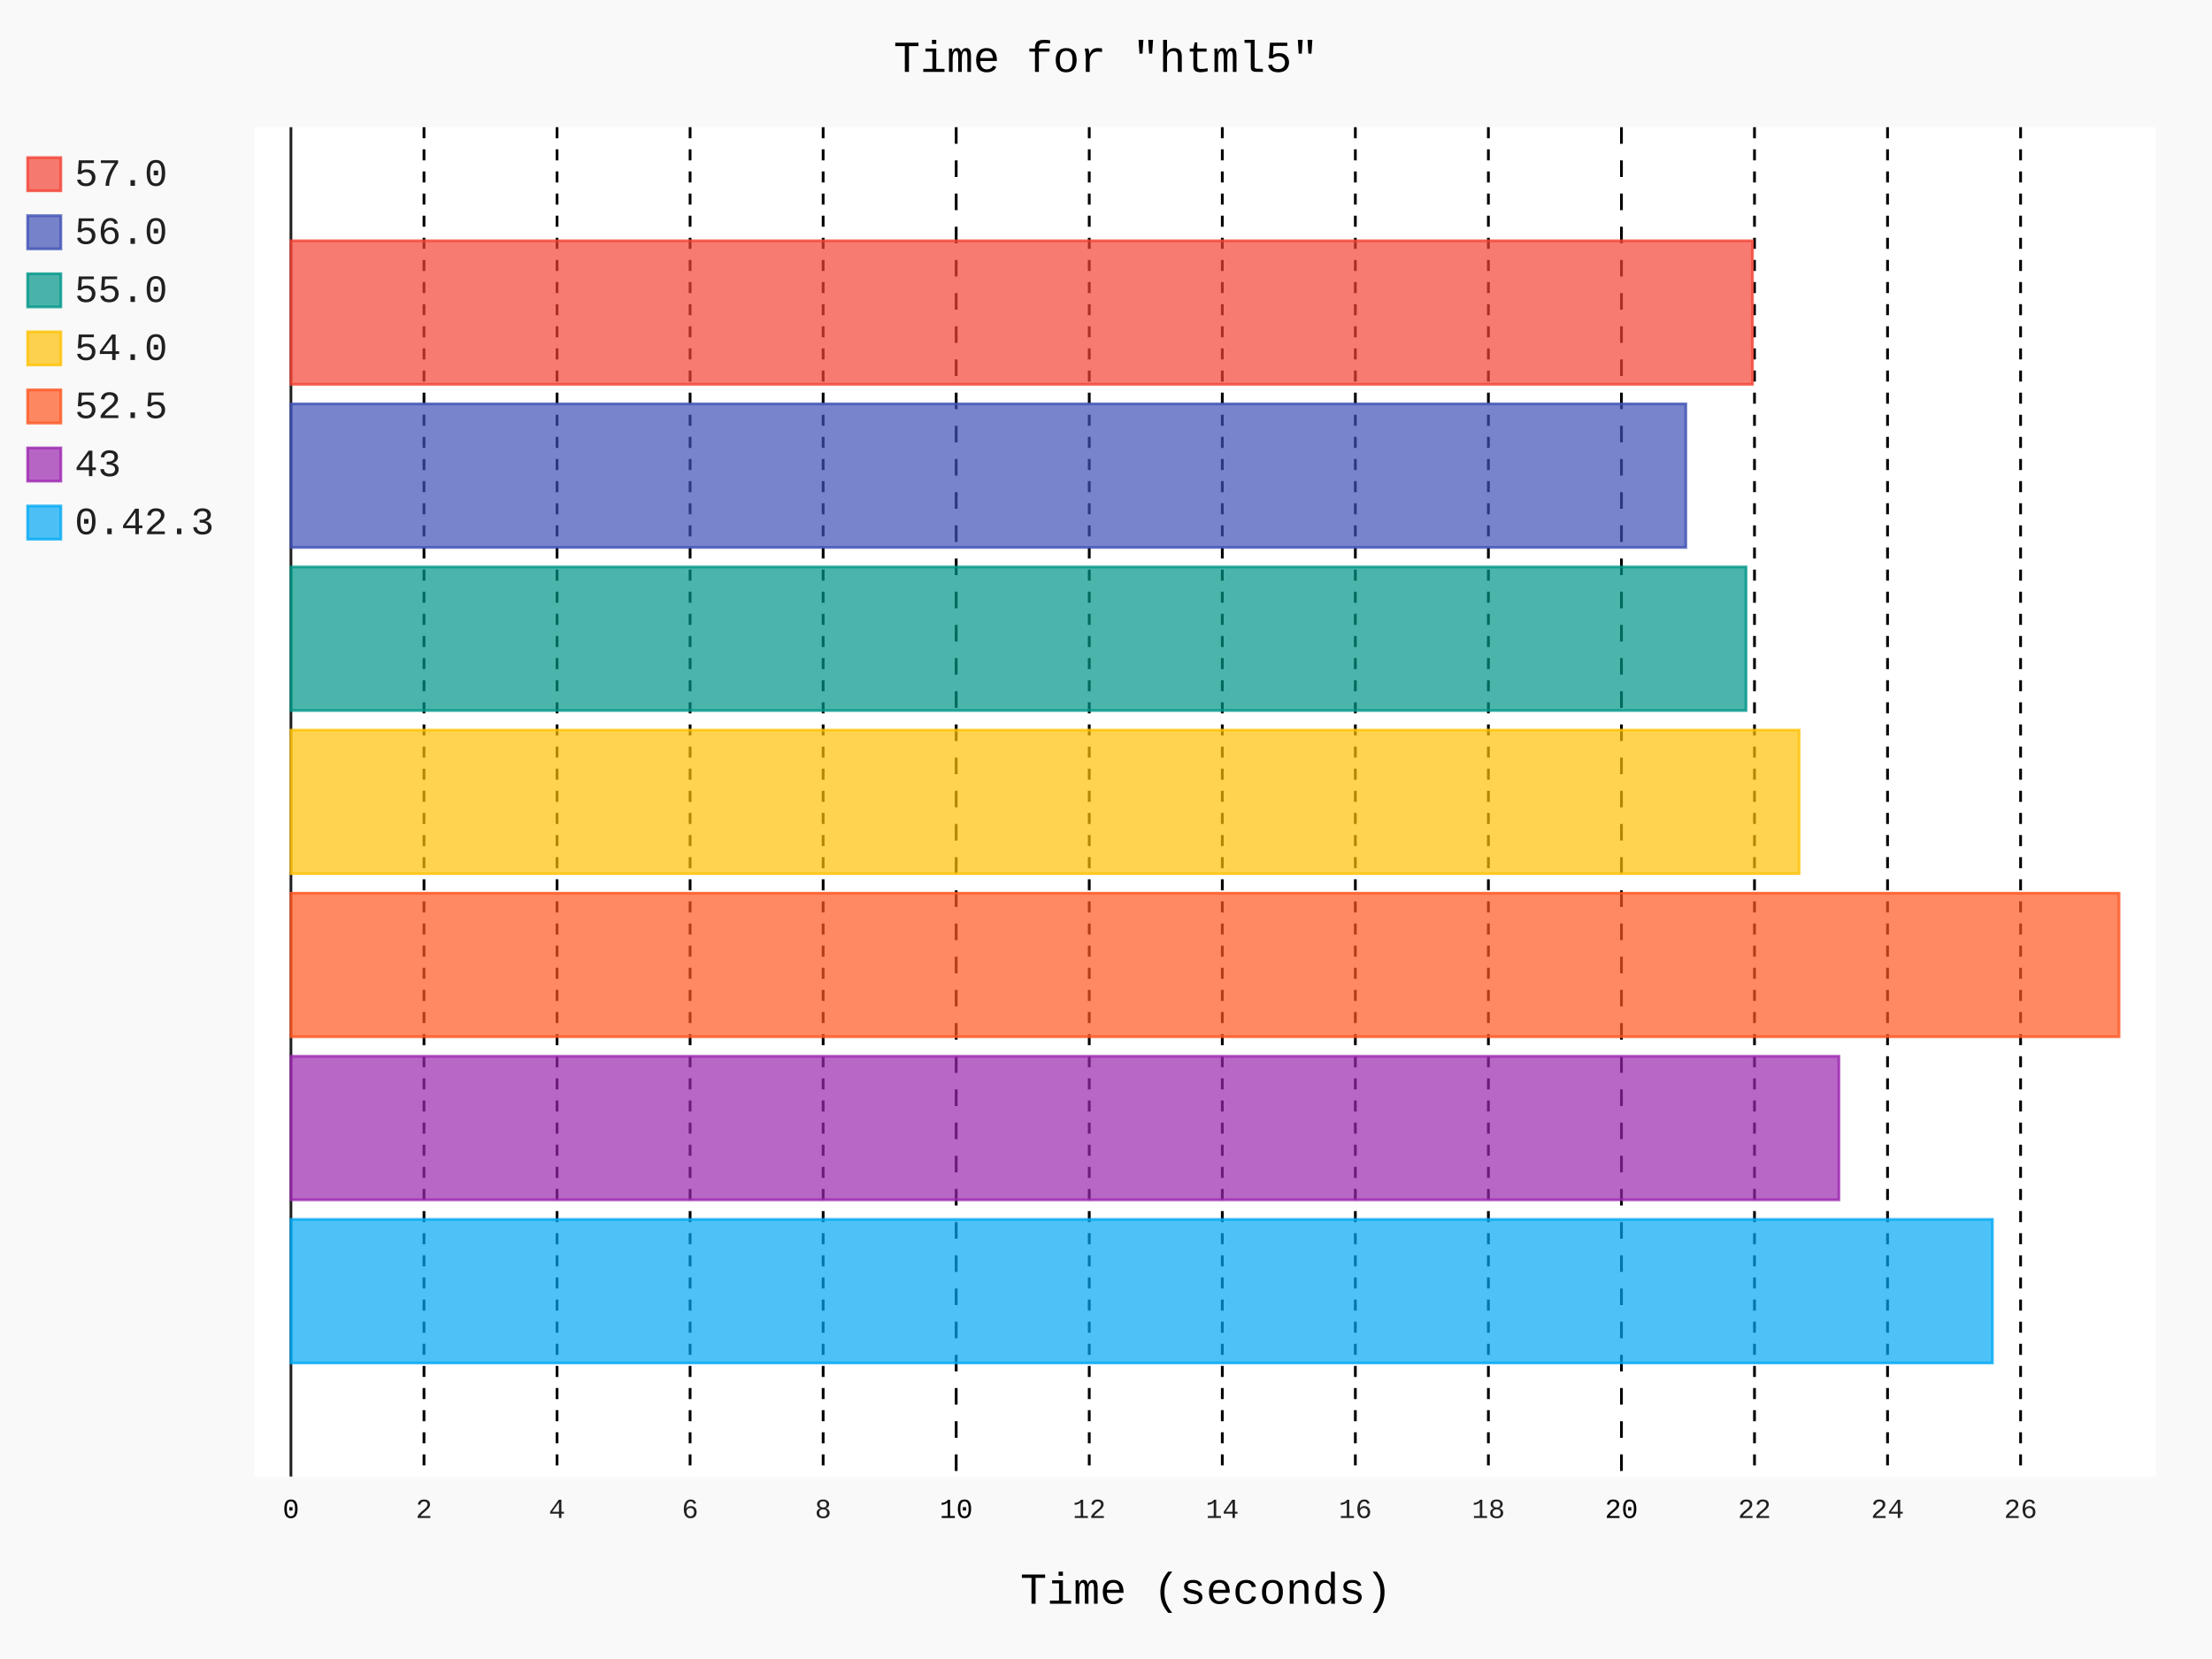
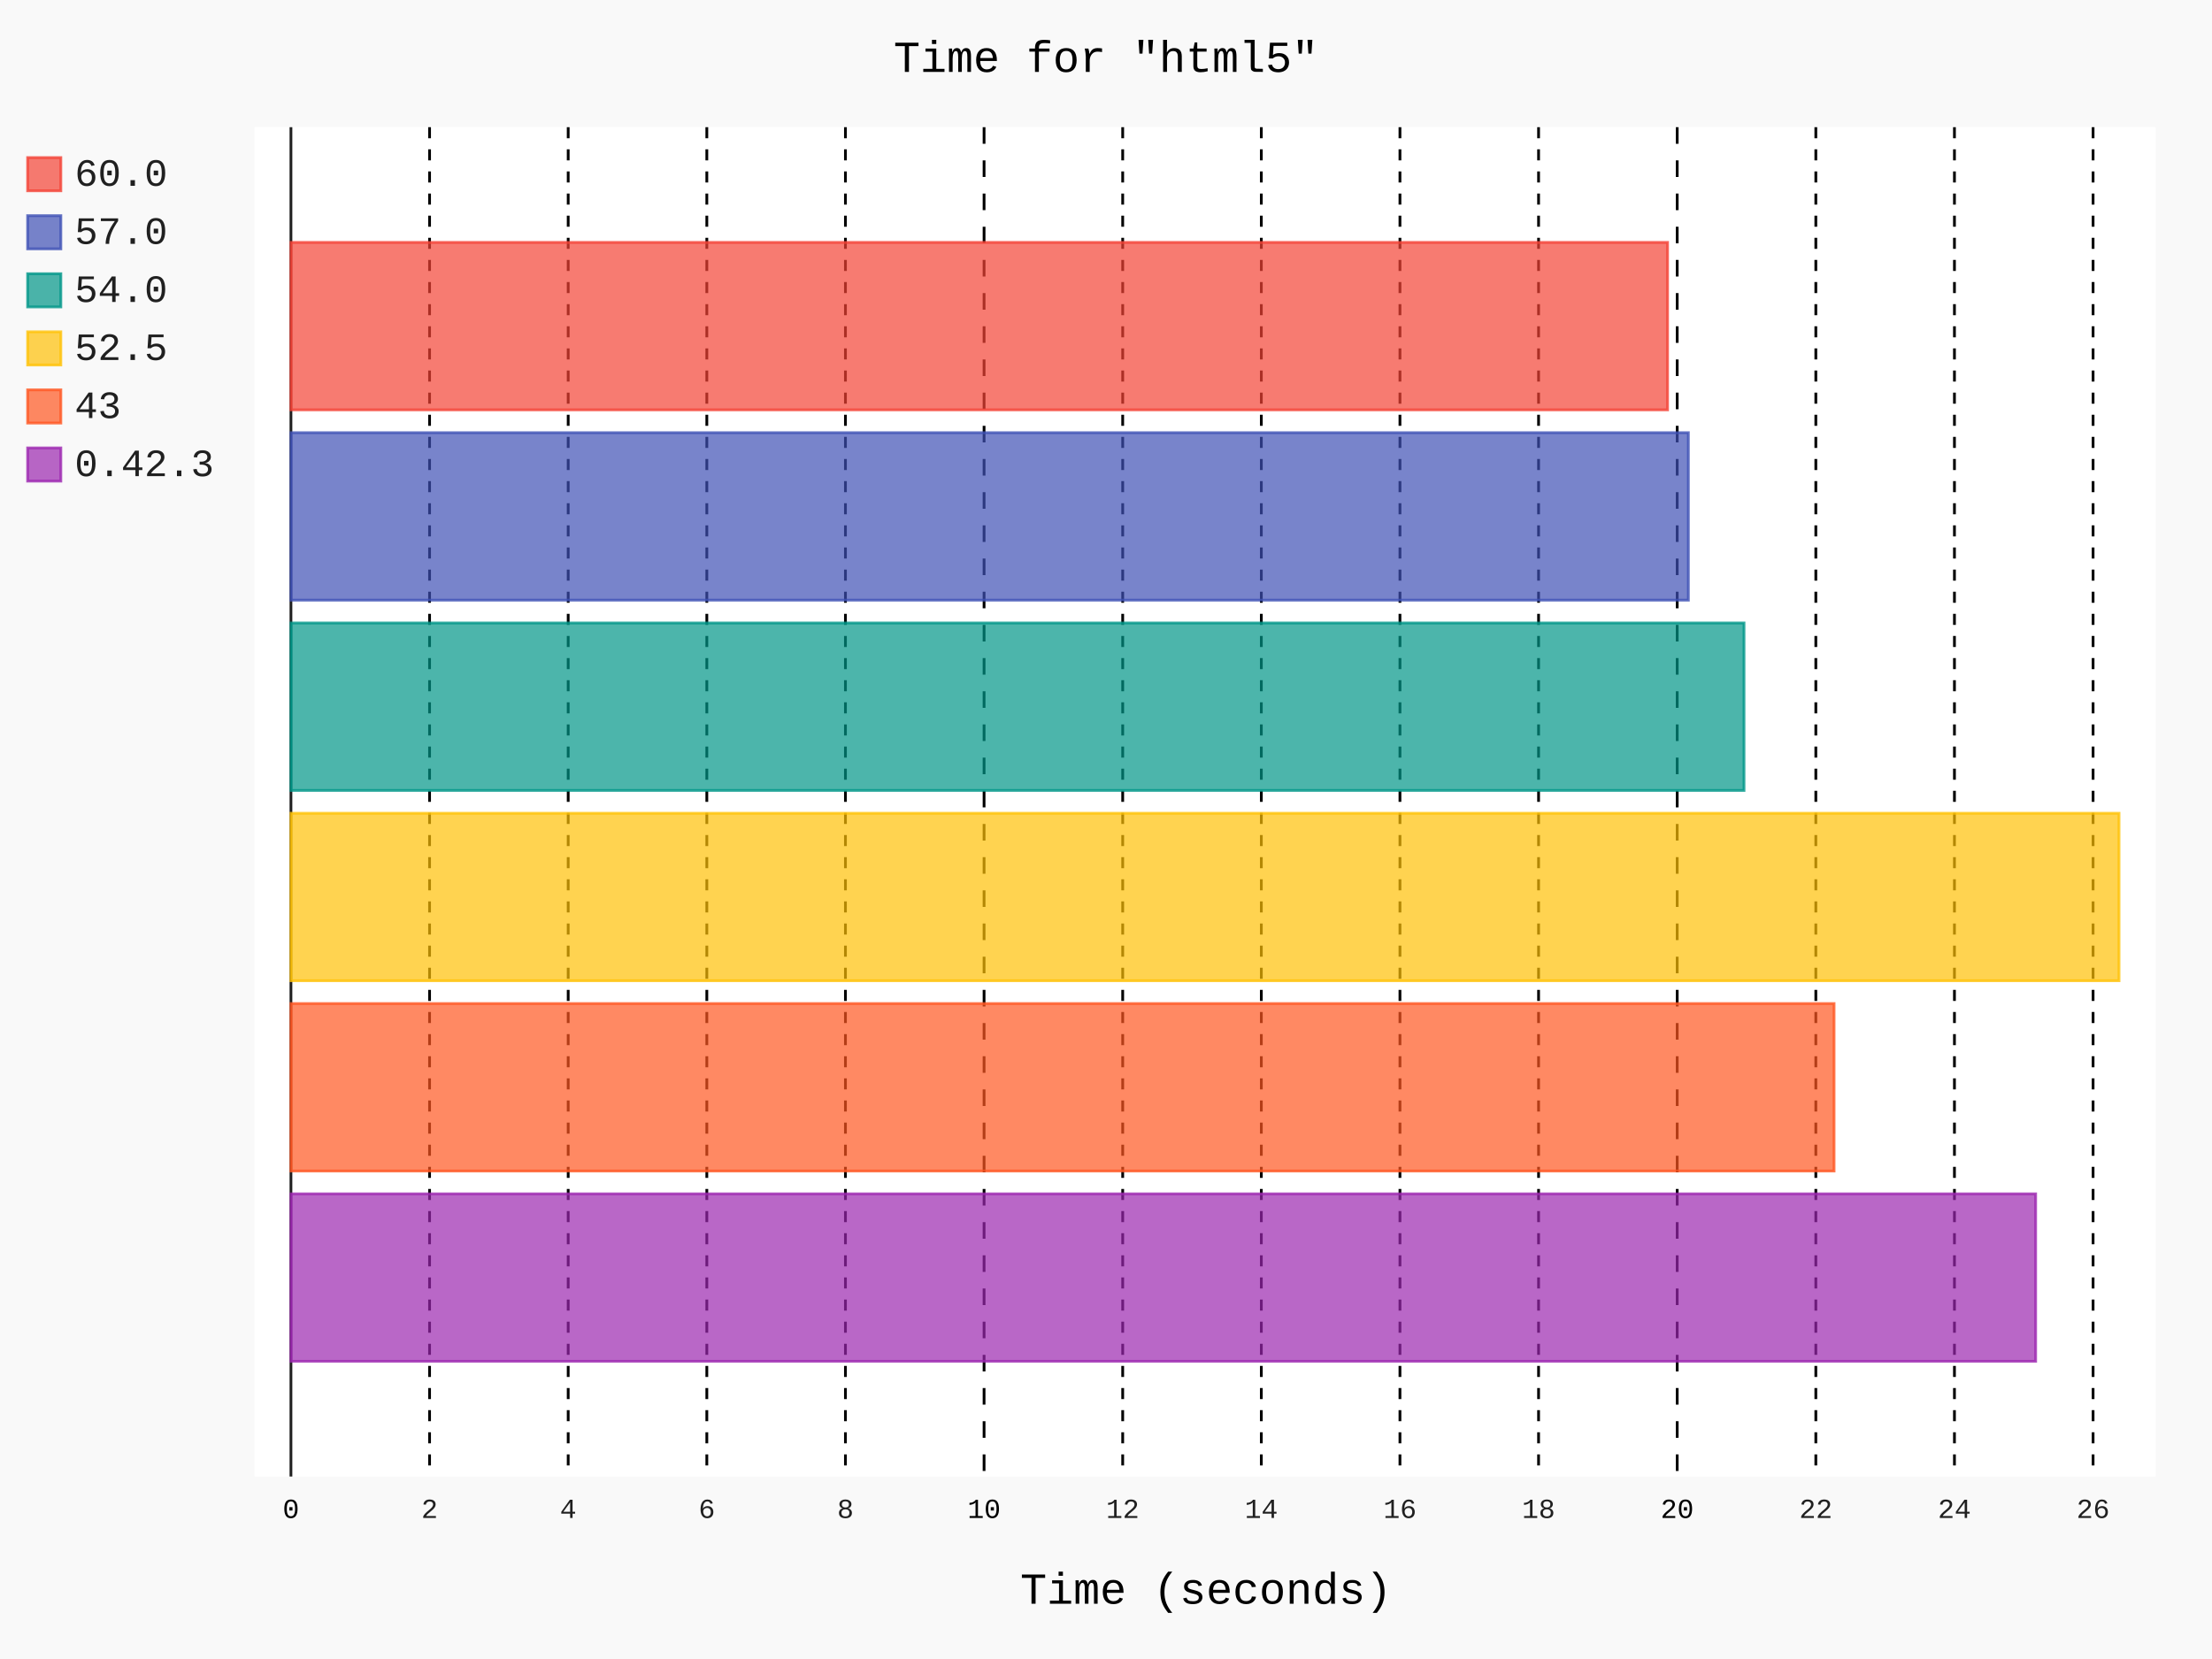
- <svg xmlns="http://www.w3.org/2000/svg" id="chart-b2cf0f03-b22d-4b15-8517-7c951e62f035" class="pygal-chart" viewBox="0 0 800 600">
+ <svg xmlns="http://www.w3.org/2000/svg" id="chart-502d450b-1711-4d9a-8913-c2db9758c35f" class="pygal-chart" viewBox="0 0 800 600">
  <defs>
-     <style type="text/css">#chart-b2cf0f03-b22d-4b15-8517-7c951e62f035{-webkit-user-select:none;-webkit-font-smoothing:antialiased;font-family:Consolas,"Liberation Mono",Menlo,Courier,monospace}#chart-b2cf0f03-b22d-4b15-8517-7c951e62f035 .title{font-family:Consolas,"Liberation Mono",Menlo,Courier,monospace;font-size:16px}#chart-b2cf0f03-b22d-4b15-8517-7c951e62f035 .legends .legend text{font-family:Consolas,"Liberation Mono",Menlo,Courier,monospace;font-size:14px}#chart-b2cf0f03-b22d-4b15-8517-7c951e62f035 .axis text{font-family:Consolas,"Liberation Mono",Menlo,Courier,monospace;font-size:10px}#chart-b2cf0f03-b22d-4b15-8517-7c951e62f035 .axis text.major{font-family:Consolas,"Liberation Mono",Menlo,Courier,monospace;font-size:10px}#chart-b2cf0f03-b22d-4b15-8517-7c951e62f035 .text-overlay text.value{font-family:Consolas,"Liberation Mono",Menlo,Courier,monospace;font-size:16px}#chart-b2cf0f03-b22d-4b15-8517-7c951e62f035 .text-overlay text.label{font-family:Consolas,"Liberation Mono",Menlo,Courier,monospace;font-size:10px}#chart-b2cf0f03-b22d-4b15-8517-7c951e62f035 .tooltip{font-family:Consolas,"Liberation Mono",Menlo,Courier,monospace;font-size:14px}#chart-b2cf0f03-b22d-4b15-8517-7c951e62f035 text.no_data{font-family:Consolas,"Liberation Mono",Menlo,Courier,monospace;font-size:64px}
- #chart-b2cf0f03-b22d-4b15-8517-7c951e62f035{background-color:rgba(249,249,249,1)}#chart-b2cf0f03-b22d-4b15-8517-7c951e62f035 path,#chart-b2cf0f03-b22d-4b15-8517-7c951e62f035 line,#chart-b2cf0f03-b22d-4b15-8517-7c951e62f035 rect,#chart-b2cf0f03-b22d-4b15-8517-7c951e62f035 circle{-webkit-transition:150ms;-moz-transition:150ms;transition:150ms}#chart-b2cf0f03-b22d-4b15-8517-7c951e62f035 .graph &gt; .background{fill:rgba(249,249,249,1)}#chart-b2cf0f03-b22d-4b15-8517-7c951e62f035 .plot &gt; .background{fill:rgba(255,255,255,1)}#chart-b2cf0f03-b22d-4b15-8517-7c951e62f035 .graph{fill:rgba(0,0,0,.87)}#chart-b2cf0f03-b22d-4b15-8517-7c951e62f035 text.no_data{fill:rgba(0,0,0,1)}#chart-b2cf0f03-b22d-4b15-8517-7c951e62f035 .title{fill:rgba(0,0,0,1)}#chart-b2cf0f03-b22d-4b15-8517-7c951e62f035 .legends .legend text{fill:rgba(0,0,0,.87)}#chart-b2cf0f03-b22d-4b15-8517-7c951e62f035 .legends .legend:hover text{fill:rgba(0,0,0,1)}#chart-b2cf0f03-b22d-4b15-8517-7c951e62f035 .axis .line{stroke:rgba(0,0,0,1)}#chart-b2cf0f03-b22d-4b15-8517-7c951e62f035 .axis .guide.line{stroke:rgba(0,0,0,.54)}#chart-b2cf0f03-b22d-4b15-8517-7c951e62f035 .axis .major.line{stroke:rgba(0,0,0,.87)}#chart-b2cf0f03-b22d-4b15-8517-7c951e62f035 .axis text.major{fill:rgba(0,0,0,1)}#chart-b2cf0f03-b22d-4b15-8517-7c951e62f035 .axis.y .guides:hover .guide.line,#chart-b2cf0f03-b22d-4b15-8517-7c951e62f035 .line-graph .axis.x .guides:hover .guide.line,#chart-b2cf0f03-b22d-4b15-8517-7c951e62f035 .stackedline-graph .axis.x .guides:hover .guide.line,#chart-b2cf0f03-b22d-4b15-8517-7c951e62f035 .xy-graph .axis.x .guides:hover .guide.line{stroke:rgba(0,0,0,1)}#chart-b2cf0f03-b22d-4b15-8517-7c951e62f035 .axis .guides:hover text{fill:rgba(0,0,0,1)}#chart-b2cf0f03-b22d-4b15-8517-7c951e62f035 .reactive{fill-opacity:.7;stroke-opacity:.8;stroke-width:1}#chart-b2cf0f03-b22d-4b15-8517-7c951e62f035 .ci{stroke:rgba(0,0,0,.87)}#chart-b2cf0f03-b22d-4b15-8517-7c951e62f035 .reactive.active,#chart-b2cf0f03-b22d-4b15-8517-7c951e62f035 .active .reactive{fill-opacity:.8;stroke-opacity:.9;stroke-width:4}#chart-b2cf0f03-b22d-4b15-8517-7c951e62f035 .ci .reactive.active{stroke-width:1.5}#chart-b2cf0f03-b22d-4b15-8517-7c951e62f035 .series text{fill:rgba(0,0,0,1)}#chart-b2cf0f03-b22d-4b15-8517-7c951e62f035 .tooltip rect{fill:rgba(255,255,255,1);stroke:rgba(0,0,0,1);-webkit-transition:opacity 150ms;-moz-transition:opacity 150ms;transition:opacity 150ms}#chart-b2cf0f03-b22d-4b15-8517-7c951e62f035 .tooltip .label{fill:rgba(0,0,0,.87)}#chart-b2cf0f03-b22d-4b15-8517-7c951e62f035 .tooltip .label{fill:rgba(0,0,0,.87)}#chart-b2cf0f03-b22d-4b15-8517-7c951e62f035 .tooltip .legend{font-size:.8em;fill:rgba(0,0,0,.54)}#chart-b2cf0f03-b22d-4b15-8517-7c951e62f035 .tooltip .x_label{font-size:.6em;fill:rgba(0,0,0,1)}#chart-b2cf0f03-b22d-4b15-8517-7c951e62f035 .tooltip .xlink{font-size:.5em;text-decoration:underline}#chart-b2cf0f03-b22d-4b15-8517-7c951e62f035 .tooltip .value{font-size:1.5em}#chart-b2cf0f03-b22d-4b15-8517-7c951e62f035 .bound{font-size:.5em}#chart-b2cf0f03-b22d-4b15-8517-7c951e62f035 .max-value{font-size:.75em;fill:rgba(0,0,0,.54)}#chart-b2cf0f03-b22d-4b15-8517-7c951e62f035 .map-element{fill:rgba(255,255,255,1);stroke:rgba(0,0,0,.54) !important}#chart-b2cf0f03-b22d-4b15-8517-7c951e62f035 .map-element .reactive{fill-opacity:inherit;stroke-opacity:inherit}#chart-b2cf0f03-b22d-4b15-8517-7c951e62f035 .color-0,#chart-b2cf0f03-b22d-4b15-8517-7c951e62f035 .color-0 a:visited{stroke:#F44336;fill:#F44336}#chart-b2cf0f03-b22d-4b15-8517-7c951e62f035 .color-1,#chart-b2cf0f03-b22d-4b15-8517-7c951e62f035 .color-1 a:visited{stroke:#3F51B5;fill:#3F51B5}#chart-b2cf0f03-b22d-4b15-8517-7c951e62f035 .color-2,#chart-b2cf0f03-b22d-4b15-8517-7c951e62f035 .color-2 a:visited{stroke:#009688;fill:#009688}#chart-b2cf0f03-b22d-4b15-8517-7c951e62f035 .color-3,#chart-b2cf0f03-b22d-4b15-8517-7c951e62f035 .color-3 a:visited{stroke:#FFC107;fill:#FFC107}#chart-b2cf0f03-b22d-4b15-8517-7c951e62f035 .color-4,#chart-b2cf0f03-b22d-4b15-8517-7c951e62f035 .color-4 a:visited{stroke:#FF5722;fill:#FF5722}#chart-b2cf0f03-b22d-4b15-8517-7c951e62f035 .color-5,#chart-b2cf0f03-b22d-4b15-8517-7c951e62f035 .color-5 a:visited{stroke:#9C27B0;fill:#9C27B0}#chart-b2cf0f03-b22d-4b15-8517-7c951e62f035 .color-6,#chart-b2cf0f03-b22d-4b15-8517-7c951e62f035 .color-6 a:visited{stroke:#03A9F4;fill:#03A9F4}#chart-b2cf0f03-b22d-4b15-8517-7c951e62f035 .text-overlay .color-0 text{fill:black}#chart-b2cf0f03-b22d-4b15-8517-7c951e62f035 .text-overlay .color-1 text{fill:black}#chart-b2cf0f03-b22d-4b15-8517-7c951e62f035 .text-overlay .color-2 text{fill:black}#chart-b2cf0f03-b22d-4b15-8517-7c951e62f035 .text-overlay .color-3 text{fill:black}#chart-b2cf0f03-b22d-4b15-8517-7c951e62f035 .text-overlay .color-4 text{fill:black}#chart-b2cf0f03-b22d-4b15-8517-7c951e62f035 .text-overlay .color-5 text{fill:black}#chart-b2cf0f03-b22d-4b15-8517-7c951e62f035 .text-overlay .color-6 text{fill:black}
- #chart-b2cf0f03-b22d-4b15-8517-7c951e62f035 text.no_data{text-anchor:middle}#chart-b2cf0f03-b22d-4b15-8517-7c951e62f035 .guide.line{fill:none}#chart-b2cf0f03-b22d-4b15-8517-7c951e62f035 .centered{text-anchor:middle}#chart-b2cf0f03-b22d-4b15-8517-7c951e62f035 .title{text-anchor:middle}#chart-b2cf0f03-b22d-4b15-8517-7c951e62f035 .legends .legend text{fill-opacity:1}#chart-b2cf0f03-b22d-4b15-8517-7c951e62f035 .axis.x text{text-anchor:middle}#chart-b2cf0f03-b22d-4b15-8517-7c951e62f035 .axis.x:not(.web) text[transform]{text-anchor:start}#chart-b2cf0f03-b22d-4b15-8517-7c951e62f035 .axis.x:not(.web) text[transform].backwards{text-anchor:end}#chart-b2cf0f03-b22d-4b15-8517-7c951e62f035 .axis.y text{text-anchor:end}#chart-b2cf0f03-b22d-4b15-8517-7c951e62f035 .axis.y text[transform].backwards{text-anchor:start}#chart-b2cf0f03-b22d-4b15-8517-7c951e62f035 .axis.y2 text{text-anchor:start}#chart-b2cf0f03-b22d-4b15-8517-7c951e62f035 .axis.y2 text[transform].backwards{text-anchor:end}#chart-b2cf0f03-b22d-4b15-8517-7c951e62f035 .axis .guide.line{stroke-dasharray:4,4;stroke:black}#chart-b2cf0f03-b22d-4b15-8517-7c951e62f035 .axis .major.guide.line{stroke-dasharray:6,6;stroke:black}#chart-b2cf0f03-b22d-4b15-8517-7c951e62f035 .horizontal .axis.y .guide.line,#chart-b2cf0f03-b22d-4b15-8517-7c951e62f035 .horizontal .axis.y2 .guide.line,#chart-b2cf0f03-b22d-4b15-8517-7c951e62f035 .vertical .axis.x .guide.line{opacity:0}#chart-b2cf0f03-b22d-4b15-8517-7c951e62f035 .horizontal .axis.always_show .guide.line,#chart-b2cf0f03-b22d-4b15-8517-7c951e62f035 .vertical .axis.always_show .guide.line{opacity:1 !important}#chart-b2cf0f03-b22d-4b15-8517-7c951e62f035 .axis.y .guides:hover .guide.line,#chart-b2cf0f03-b22d-4b15-8517-7c951e62f035 .axis.y2 .guides:hover .guide.line,#chart-b2cf0f03-b22d-4b15-8517-7c951e62f035 .axis.x .guides:hover .guide.line{opacity:1}#chart-b2cf0f03-b22d-4b15-8517-7c951e62f035 .axis .guides:hover text{opacity:1}#chart-b2cf0f03-b22d-4b15-8517-7c951e62f035 .nofill{fill:none}#chart-b2cf0f03-b22d-4b15-8517-7c951e62f035 .subtle-fill{fill-opacity:.2}#chart-b2cf0f03-b22d-4b15-8517-7c951e62f035 .dot{stroke-width:1px;fill-opacity:1;stroke-opacity:1}#chart-b2cf0f03-b22d-4b15-8517-7c951e62f035 .dot.active{stroke-width:5px}#chart-b2cf0f03-b22d-4b15-8517-7c951e62f035 .dot.negative{fill:transparent}#chart-b2cf0f03-b22d-4b15-8517-7c951e62f035 text,#chart-b2cf0f03-b22d-4b15-8517-7c951e62f035 tspan{stroke:none !important}#chart-b2cf0f03-b22d-4b15-8517-7c951e62f035 .series text.active{opacity:1}#chart-b2cf0f03-b22d-4b15-8517-7c951e62f035 .tooltip rect{fill-opacity:.95;stroke-width:.5}#chart-b2cf0f03-b22d-4b15-8517-7c951e62f035 .tooltip text{fill-opacity:1}#chart-b2cf0f03-b22d-4b15-8517-7c951e62f035 .showable{visibility:hidden}#chart-b2cf0f03-b22d-4b15-8517-7c951e62f035 .showable.shown{visibility:visible}#chart-b2cf0f03-b22d-4b15-8517-7c951e62f035 .gauge-background{fill:rgba(229,229,229,1);stroke:none}#chart-b2cf0f03-b22d-4b15-8517-7c951e62f035 .bg-lines{stroke:rgba(249,249,249,1);stroke-width:2px}</style>
+     <style type="text/css">#chart-502d450b-1711-4d9a-8913-c2db9758c35f{-webkit-user-select:none;-webkit-font-smoothing:antialiased;font-family:Consolas,"Liberation Mono",Menlo,Courier,monospace}#chart-502d450b-1711-4d9a-8913-c2db9758c35f .title{font-family:Consolas,"Liberation Mono",Menlo,Courier,monospace;font-size:16px}#chart-502d450b-1711-4d9a-8913-c2db9758c35f .legends .legend text{font-family:Consolas,"Liberation Mono",Menlo,Courier,monospace;font-size:14px}#chart-502d450b-1711-4d9a-8913-c2db9758c35f .axis text{font-family:Consolas,"Liberation Mono",Menlo,Courier,monospace;font-size:10px}#chart-502d450b-1711-4d9a-8913-c2db9758c35f .axis text.major{font-family:Consolas,"Liberation Mono",Menlo,Courier,monospace;font-size:10px}#chart-502d450b-1711-4d9a-8913-c2db9758c35f .text-overlay text.value{font-family:Consolas,"Liberation Mono",Menlo,Courier,monospace;font-size:16px}#chart-502d450b-1711-4d9a-8913-c2db9758c35f .text-overlay text.label{font-family:Consolas,"Liberation Mono",Menlo,Courier,monospace;font-size:10px}#chart-502d450b-1711-4d9a-8913-c2db9758c35f .tooltip{font-family:Consolas,"Liberation Mono",Menlo,Courier,monospace;font-size:14px}#chart-502d450b-1711-4d9a-8913-c2db9758c35f text.no_data{font-family:Consolas,"Liberation Mono",Menlo,Courier,monospace;font-size:64px}
+ #chart-502d450b-1711-4d9a-8913-c2db9758c35f{background-color:rgba(249,249,249,1)}#chart-502d450b-1711-4d9a-8913-c2db9758c35f path,#chart-502d450b-1711-4d9a-8913-c2db9758c35f line,#chart-502d450b-1711-4d9a-8913-c2db9758c35f rect,#chart-502d450b-1711-4d9a-8913-c2db9758c35f circle{-webkit-transition:150ms;-moz-transition:150ms;transition:150ms}#chart-502d450b-1711-4d9a-8913-c2db9758c35f .graph &gt; .background{fill:rgba(249,249,249,1)}#chart-502d450b-1711-4d9a-8913-c2db9758c35f .plot &gt; .background{fill:rgba(255,255,255,1)}#chart-502d450b-1711-4d9a-8913-c2db9758c35f .graph{fill:rgba(0,0,0,.87)}#chart-502d450b-1711-4d9a-8913-c2db9758c35f text.no_data{fill:rgba(0,0,0,1)}#chart-502d450b-1711-4d9a-8913-c2db9758c35f .title{fill:rgba(0,0,0,1)}#chart-502d450b-1711-4d9a-8913-c2db9758c35f .legends .legend text{fill:rgba(0,0,0,.87)}#chart-502d450b-1711-4d9a-8913-c2db9758c35f .legends .legend:hover text{fill:rgba(0,0,0,1)}#chart-502d450b-1711-4d9a-8913-c2db9758c35f .axis .line{stroke:rgba(0,0,0,1)}#chart-502d450b-1711-4d9a-8913-c2db9758c35f .axis .guide.line{stroke:rgba(0,0,0,.54)}#chart-502d450b-1711-4d9a-8913-c2db9758c35f .axis .major.line{stroke:rgba(0,0,0,.87)}#chart-502d450b-1711-4d9a-8913-c2db9758c35f .axis text.major{fill:rgba(0,0,0,1)}#chart-502d450b-1711-4d9a-8913-c2db9758c35f .axis.y .guides:hover .guide.line,#chart-502d450b-1711-4d9a-8913-c2db9758c35f .line-graph .axis.x .guides:hover .guide.line,#chart-502d450b-1711-4d9a-8913-c2db9758c35f .stackedline-graph .axis.x .guides:hover .guide.line,#chart-502d450b-1711-4d9a-8913-c2db9758c35f .xy-graph .axis.x .guides:hover .guide.line{stroke:rgba(0,0,0,1)}#chart-502d450b-1711-4d9a-8913-c2db9758c35f .axis .guides:hover text{fill:rgba(0,0,0,1)}#chart-502d450b-1711-4d9a-8913-c2db9758c35f .reactive{fill-opacity:.7;stroke-opacity:.8;stroke-width:1}#chart-502d450b-1711-4d9a-8913-c2db9758c35f .ci{stroke:rgba(0,0,0,.87)}#chart-502d450b-1711-4d9a-8913-c2db9758c35f .reactive.active,#chart-502d450b-1711-4d9a-8913-c2db9758c35f .active .reactive{fill-opacity:.8;stroke-opacity:.9;stroke-width:4}#chart-502d450b-1711-4d9a-8913-c2db9758c35f .ci .reactive.active{stroke-width:1.5}#chart-502d450b-1711-4d9a-8913-c2db9758c35f .series text{fill:rgba(0,0,0,1)}#chart-502d450b-1711-4d9a-8913-c2db9758c35f .tooltip rect{fill:rgba(255,255,255,1);stroke:rgba(0,0,0,1);-webkit-transition:opacity 150ms;-moz-transition:opacity 150ms;transition:opacity 150ms}#chart-502d450b-1711-4d9a-8913-c2db9758c35f .tooltip .label{fill:rgba(0,0,0,.87)}#chart-502d450b-1711-4d9a-8913-c2db9758c35f .tooltip .label{fill:rgba(0,0,0,.87)}#chart-502d450b-1711-4d9a-8913-c2db9758c35f .tooltip .legend{font-size:.8em;fill:rgba(0,0,0,.54)}#chart-502d450b-1711-4d9a-8913-c2db9758c35f .tooltip .x_label{font-size:.6em;fill:rgba(0,0,0,1)}#chart-502d450b-1711-4d9a-8913-c2db9758c35f .tooltip .xlink{font-size:.5em;text-decoration:underline}#chart-502d450b-1711-4d9a-8913-c2db9758c35f .tooltip .value{font-size:1.5em}#chart-502d450b-1711-4d9a-8913-c2db9758c35f .bound{font-size:.5em}#chart-502d450b-1711-4d9a-8913-c2db9758c35f .max-value{font-size:.75em;fill:rgba(0,0,0,.54)}#chart-502d450b-1711-4d9a-8913-c2db9758c35f .map-element{fill:rgba(255,255,255,1);stroke:rgba(0,0,0,.54) !important}#chart-502d450b-1711-4d9a-8913-c2db9758c35f .map-element .reactive{fill-opacity:inherit;stroke-opacity:inherit}#chart-502d450b-1711-4d9a-8913-c2db9758c35f .color-0,#chart-502d450b-1711-4d9a-8913-c2db9758c35f .color-0 a:visited{stroke:#F44336;fill:#F44336}#chart-502d450b-1711-4d9a-8913-c2db9758c35f .color-1,#chart-502d450b-1711-4d9a-8913-c2db9758c35f .color-1 a:visited{stroke:#3F51B5;fill:#3F51B5}#chart-502d450b-1711-4d9a-8913-c2db9758c35f .color-2,#chart-502d450b-1711-4d9a-8913-c2db9758c35f .color-2 a:visited{stroke:#009688;fill:#009688}#chart-502d450b-1711-4d9a-8913-c2db9758c35f .color-3,#chart-502d450b-1711-4d9a-8913-c2db9758c35f .color-3 a:visited{stroke:#FFC107;fill:#FFC107}#chart-502d450b-1711-4d9a-8913-c2db9758c35f .color-4,#chart-502d450b-1711-4d9a-8913-c2db9758c35f .color-4 a:visited{stroke:#FF5722;fill:#FF5722}#chart-502d450b-1711-4d9a-8913-c2db9758c35f .color-5,#chart-502d450b-1711-4d9a-8913-c2db9758c35f .color-5 a:visited{stroke:#9C27B0;fill:#9C27B0}#chart-502d450b-1711-4d9a-8913-c2db9758c35f .text-overlay .color-0 text{fill:black}#chart-502d450b-1711-4d9a-8913-c2db9758c35f .text-overlay .color-1 text{fill:black}#chart-502d450b-1711-4d9a-8913-c2db9758c35f .text-overlay .color-2 text{fill:black}#chart-502d450b-1711-4d9a-8913-c2db9758c35f .text-overlay .color-3 text{fill:black}#chart-502d450b-1711-4d9a-8913-c2db9758c35f .text-overlay .color-4 text{fill:black}#chart-502d450b-1711-4d9a-8913-c2db9758c35f .text-overlay .color-5 text{fill:black}
+ #chart-502d450b-1711-4d9a-8913-c2db9758c35f text.no_data{text-anchor:middle}#chart-502d450b-1711-4d9a-8913-c2db9758c35f .guide.line{fill:none}#chart-502d450b-1711-4d9a-8913-c2db9758c35f .centered{text-anchor:middle}#chart-502d450b-1711-4d9a-8913-c2db9758c35f .title{text-anchor:middle}#chart-502d450b-1711-4d9a-8913-c2db9758c35f .legends .legend text{fill-opacity:1}#chart-502d450b-1711-4d9a-8913-c2db9758c35f .axis.x text{text-anchor:middle}#chart-502d450b-1711-4d9a-8913-c2db9758c35f .axis.x:not(.web) text[transform]{text-anchor:start}#chart-502d450b-1711-4d9a-8913-c2db9758c35f .axis.x:not(.web) text[transform].backwards{text-anchor:end}#chart-502d450b-1711-4d9a-8913-c2db9758c35f .axis.y text{text-anchor:end}#chart-502d450b-1711-4d9a-8913-c2db9758c35f .axis.y text[transform].backwards{text-anchor:start}#chart-502d450b-1711-4d9a-8913-c2db9758c35f .axis.y2 text{text-anchor:start}#chart-502d450b-1711-4d9a-8913-c2db9758c35f .axis.y2 text[transform].backwards{text-anchor:end}#chart-502d450b-1711-4d9a-8913-c2db9758c35f .axis .guide.line{stroke-dasharray:4,4;stroke:black}#chart-502d450b-1711-4d9a-8913-c2db9758c35f .axis .major.guide.line{stroke-dasharray:6,6;stroke:black}#chart-502d450b-1711-4d9a-8913-c2db9758c35f .horizontal .axis.y .guide.line,#chart-502d450b-1711-4d9a-8913-c2db9758c35f .horizontal .axis.y2 .guide.line,#chart-502d450b-1711-4d9a-8913-c2db9758c35f .vertical .axis.x .guide.line{opacity:0}#chart-502d450b-1711-4d9a-8913-c2db9758c35f .horizontal .axis.always_show .guide.line,#chart-502d450b-1711-4d9a-8913-c2db9758c35f .vertical .axis.always_show .guide.line{opacity:1 !important}#chart-502d450b-1711-4d9a-8913-c2db9758c35f .axis.y .guides:hover .guide.line,#chart-502d450b-1711-4d9a-8913-c2db9758c35f .axis.y2 .guides:hover .guide.line,#chart-502d450b-1711-4d9a-8913-c2db9758c35f .axis.x .guides:hover .guide.line{opacity:1}#chart-502d450b-1711-4d9a-8913-c2db9758c35f .axis .guides:hover text{opacity:1}#chart-502d450b-1711-4d9a-8913-c2db9758c35f .nofill{fill:none}#chart-502d450b-1711-4d9a-8913-c2db9758c35f .subtle-fill{fill-opacity:.2}#chart-502d450b-1711-4d9a-8913-c2db9758c35f .dot{stroke-width:1px;fill-opacity:1;stroke-opacity:1}#chart-502d450b-1711-4d9a-8913-c2db9758c35f .dot.active{stroke-width:5px}#chart-502d450b-1711-4d9a-8913-c2db9758c35f .dot.negative{fill:transparent}#chart-502d450b-1711-4d9a-8913-c2db9758c35f text,#chart-502d450b-1711-4d9a-8913-c2db9758c35f tspan{stroke:none !important}#chart-502d450b-1711-4d9a-8913-c2db9758c35f .series text.active{opacity:1}#chart-502d450b-1711-4d9a-8913-c2db9758c35f .tooltip rect{fill-opacity:.95;stroke-width:.5}#chart-502d450b-1711-4d9a-8913-c2db9758c35f .tooltip text{fill-opacity:1}#chart-502d450b-1711-4d9a-8913-c2db9758c35f .showable{visibility:hidden}#chart-502d450b-1711-4d9a-8913-c2db9758c35f .showable.shown{visibility:visible}#chart-502d450b-1711-4d9a-8913-c2db9758c35f .gauge-background{fill:rgba(229,229,229,1);stroke:none}#chart-502d450b-1711-4d9a-8913-c2db9758c35f .bg-lines{stroke:rgba(249,249,249,1);stroke-width:2px}</style>
  </defs>
  <g class="graph horizontalbar-graph horizontal">
    <rect x="0" y="0" width="800" height="600" class="background" />
    <g transform="translate(92, 46)" class="plot">
      <rect x="0" y="0" width="687.6" height="488" class="background" />
      <g class="axis x always_show">
        <g class="guides">
          <path d="M13.223 0 v488" class="axis major line" />
          <text x="13.223" y="503.0" class="major">0</text>
        </g>
        <g class="guides">
-           <path d="M61.343 0 v488" class="guide line" />
-           <text x="61.343" y="503.0" class="">2</text>
+           <path d="M63.359 0 v488" class="guide line" />
+           <text x="63.359" y="503.0" class="">2</text>
        </g>
        <g class="guides">
-           <path d="M109.462 0 v488" class="guide line" />
-           <text x="109.462" y="503.0" class="">4</text>
+           <path d="M113.495 0 v488" class="guide line" />
+           <text x="113.495" y="503.0" class="">4</text>
        </g>
        <g class="guides">
-           <path d="M157.581 0 v488" class="guide line" />
-           <text x="157.581" y="503.0" class="">6</text>
+           <path d="M163.631 0 v488" class="guide line" />
+           <text x="163.631" y="503.0" class="">6</text>
        </g>
        <g class="guides">
-           <path d="M205.701 0 v488" class="guide line" />
-           <text x="205.701" y="503.0" class="">8</text>
+           <path d="M213.766 0 v488" class="guide line" />
+           <text x="213.766" y="503.0" class="">8</text>
        </g>
        <g class="guides">
-           <path d="M253.82 0 v488" class="major guide line" />
-           <text x="253.82" y="503.0" class="major">10</text>
+           <path d="M263.902 0 v488" class="major guide line" />
+           <text x="263.902" y="503.0" class="major">10</text>
        </g>
        <g class="guides">
-           <path d="M301.94 0 v488" class="guide line" />
-           <text x="301.94" y="503.0" class="">12</text>
+           <path d="M314.038 0 v488" class="guide line" />
+           <text x="314.038" y="503.0" class="">12</text>
        </g>
        <g class="guides">
-           <path d="M350.059 0 v488" class="guide line" />
-           <text x="350.059" y="503.0" class="">14</text>
+           <path d="M364.174 0 v488" class="guide line" />
+           <text x="364.174" y="503.0" class="">14</text>
        </g>
        <g class="guides">
-           <path d="M398.179 0 v488" class="guide line" />
-           <text x="398.179" y="503.0" class="">16</text>
+           <path d="M414.31 0 v488" class="guide line" />
+           <text x="414.31" y="503.0" class="">16</text>
        </g>
        <g class="guides">
-           <path d="M446.298 0 v488" class="guide line" />
-           <text x="446.298" y="503.0" class="">18</text>
+           <path d="M464.446 0 v488" class="guide line" />
+           <text x="464.446" y="503.0" class="">18</text>
        </g>
        <g class="guides">
-           <path d="M494.417 0 v488" class="major guide line" />
-           <text x="494.417" y="503.0" class="major">20</text>
+           <path d="M514.581 0 v488" class="major guide line" />
+           <text x="514.581" y="503.0" class="major">20</text>
        </g>
        <g class="guides">
-           <path d="M542.537 0 v488" class="guide line" />
-           <text x="542.537" y="503.0" class="">22</text>
+           <path d="M564.717 0 v488" class="guide line" />
+           <text x="564.717" y="503.0" class="">22</text>
        </g>
        <g class="guides">
-           <path d="M590.656 0 v488" class="guide line" />
-           <text x="590.656" y="503.0" class="">24</text>
+           <path d="M614.853 0 v488" class="guide line" />
+           <text x="614.853" y="503.0" class="">24</text>
        </g>
        <g class="guides">
-           <path d="M638.776 0 v488" class="guide line" />
-           <text x="638.776" y="503.0" class="">26</text>
-         </g>
-       </g>
-       <g class="series serie-6 color-6">
-         <g class="bars">
-           <g class="bar">
-             <rect x="13.223" y="395.012" rx="0" ry="0" width="615.349" height="51.91" class="rect reactive tooltip-trigger" />
-           </g>
+           <path d="M664.989 0 v488" class="guide line" />
+           <text x="664.989" y="503.0" class="">26</text>
        </g>
      </g>
      <g class="series serie-5 color-5">
        <g class="bars">
          <g class="bar">
-             <rect x="13.223" y="336.023" rx="0" ry="0" width="559.838" height="51.91" class="rect reactive tooltip-trigger" />
+             <rect x="13.223" y="385.77" rx="0" ry="0" width="630.995" height="60.562" class="rect reactive tooltip-trigger" />
          </g>
        </g>
      </g>
      <g class="series serie-4 color-4">
        <g class="bars">
          <g class="bar">
-             <rect x="13.223" y="277.034" rx="0" ry="0" width="661.154" height="51.91" class="rect reactive tooltip-trigger" />
+             <rect x="13.223" y="316.95" rx="0" ry="0" width="558.092" height="60.562" class="rect reactive tooltip-trigger" />
          </g>
        </g>
      </g>
      <g class="series serie-3 color-3">
        <g class="bars">
          <g class="bar">
-             <rect x="13.223" y="218.045" rx="0" ry="0" width="545.446" height="51.91" class="rect reactive tooltip-trigger" />
+             <rect x="13.223" y="248.129" rx="0" ry="0" width="661.154" height="60.562" class="rect reactive tooltip-trigger" />
          </g>
        </g>
      </g>
      <g class="series serie-2 color-2">
        <g class="bars">
          <g class="bar">
-             <rect x="13.223" y="159.056" rx="0" ry="0" width="526.241" height="51.91" class="rect reactive tooltip-trigger" />
+             <rect x="13.223" y="179.309" rx="0" ry="0" width="525.521" height="60.562" class="rect reactive tooltip-trigger" />
          </g>
        </g>
      </g>
      <g class="series serie-1 color-1">
        <g class="bars">
          <g class="bar">
-             <rect x="13.223" y="100.067" rx="0" ry="0" width="504.472" height="51.91" class="rect reactive tooltip-trigger" />
+             <rect x="13.223" y="110.488" rx="0" ry="0" width="505.394" height="60.562" class="rect reactive tooltip-trigger" />
          </g>
        </g>
      </g>
      <g class="series serie-0 color-0">
        <g class="bars">
          <g class="bar">
-             <rect x="13.223" y="41.078" rx="0" ry="0" width="528.585" height="51.91" class="rect reactive tooltip-trigger" />
+             <rect x="13.223" y="41.668" rx="0" ry="0" width="497.876" height="60.562" class="rect reactive tooltip-trigger" />
          </g>
        </g>
      </g>
    </g>
    <g class="titles">
      <text x="400.0" y="26" class="title plot_title">Time for "html5"</text>
      <text x="436.2" y="580" class="title">Time (seconds)</text>
    </g>
    <g transform="translate(92, 46)" class="plot overlay">
-       <g class="series serie-6 color-6" />
      <g class="series serie-5 color-5" />
      <g class="series serie-4 color-4" />
      <g class="series serie-3 color-3" />
      <g class="series serie-2 color-2" />
      <g class="series serie-1 color-1" />
      <g class="series serie-0 color-0" />
    </g>
    <g transform="translate(92, 46)" class="plot text-overlay">
-       <g class="series serie-6 color-6" />
      <g class="series serie-5 color-5" />
      <g class="series serie-4 color-4" />
      <g class="series serie-3 color-3" />
      <g class="series serie-2 color-2" />
      <g class="series serie-1 color-1" />
      <g class="series serie-0 color-0" />
    </g>
    <g transform="translate(92, 46)" class="plot tooltip-overlay">
      <g transform="translate(0 0)" style="opacity: 0" class="tooltip">
        <rect rx="0" ry="0" width="0" height="0" class="tooltip-box" />
        <g class="text" />
      </g>
    </g>
    <g transform="translate(10, 56)" class="legends">
      <g id="activate-serie-0" class="legend reactive activate-serie">
        <rect x="0.0" y="1.0" width="12" height="12" class="color-0 reactive" />
-         <text x="17.0" y="11.2">57.0</text>
+         <text x="17.0" y="11.2">60.0</text>
      </g>
      <g id="activate-serie-1" class="legend reactive activate-serie">
        <rect x="0.0" y="22.0" width="12" height="12" class="color-1 reactive" />
-         <text x="17.0" y="32.2">56.0</text>
+         <text x="17.0" y="32.2">57.0</text>
      </g>
      <g id="activate-serie-2" class="legend reactive activate-serie">
        <rect x="0.0" y="43.0" width="12" height="12" class="color-2 reactive" />
-         <text x="17.0" y="53.2">55.0</text>
+         <text x="17.0" y="53.2">54.0</text>
      </g>
      <g id="activate-serie-3" class="legend reactive activate-serie">
        <rect x="0.0" y="64.0" width="12" height="12" class="color-3 reactive" />
-         <text x="17.0" y="74.2">54.0</text>
+         <text x="17.0" y="74.2">52.5</text>
      </g>
      <g id="activate-serie-4" class="legend reactive activate-serie">
        <rect x="0.0" y="85.0" width="12" height="12" class="color-4 reactive" />
-         <text x="17.0" y="95.2">52.5</text>
+         <text x="17.0" y="95.2">43</text>
      </g>
      <g id="activate-serie-5" class="legend reactive activate-serie">
        <rect x="0.0" y="106.0" width="12" height="12" class="color-5 reactive" />
-         <text x="17.0" y="116.2">43</text>
-       </g>
-       <g id="activate-serie-6" class="legend reactive activate-serie">
-         <rect x="0.0" y="127.0" width="12" height="12" class="color-6 reactive" />
-         <text x="17.0" y="137.2">0.42.3</text>
+         <text x="17.0" y="116.2">0.42.3</text>
      </g>
    </g>
    <g transform="translate(790, 56)" class="legends" />
  </g>
</svg>
